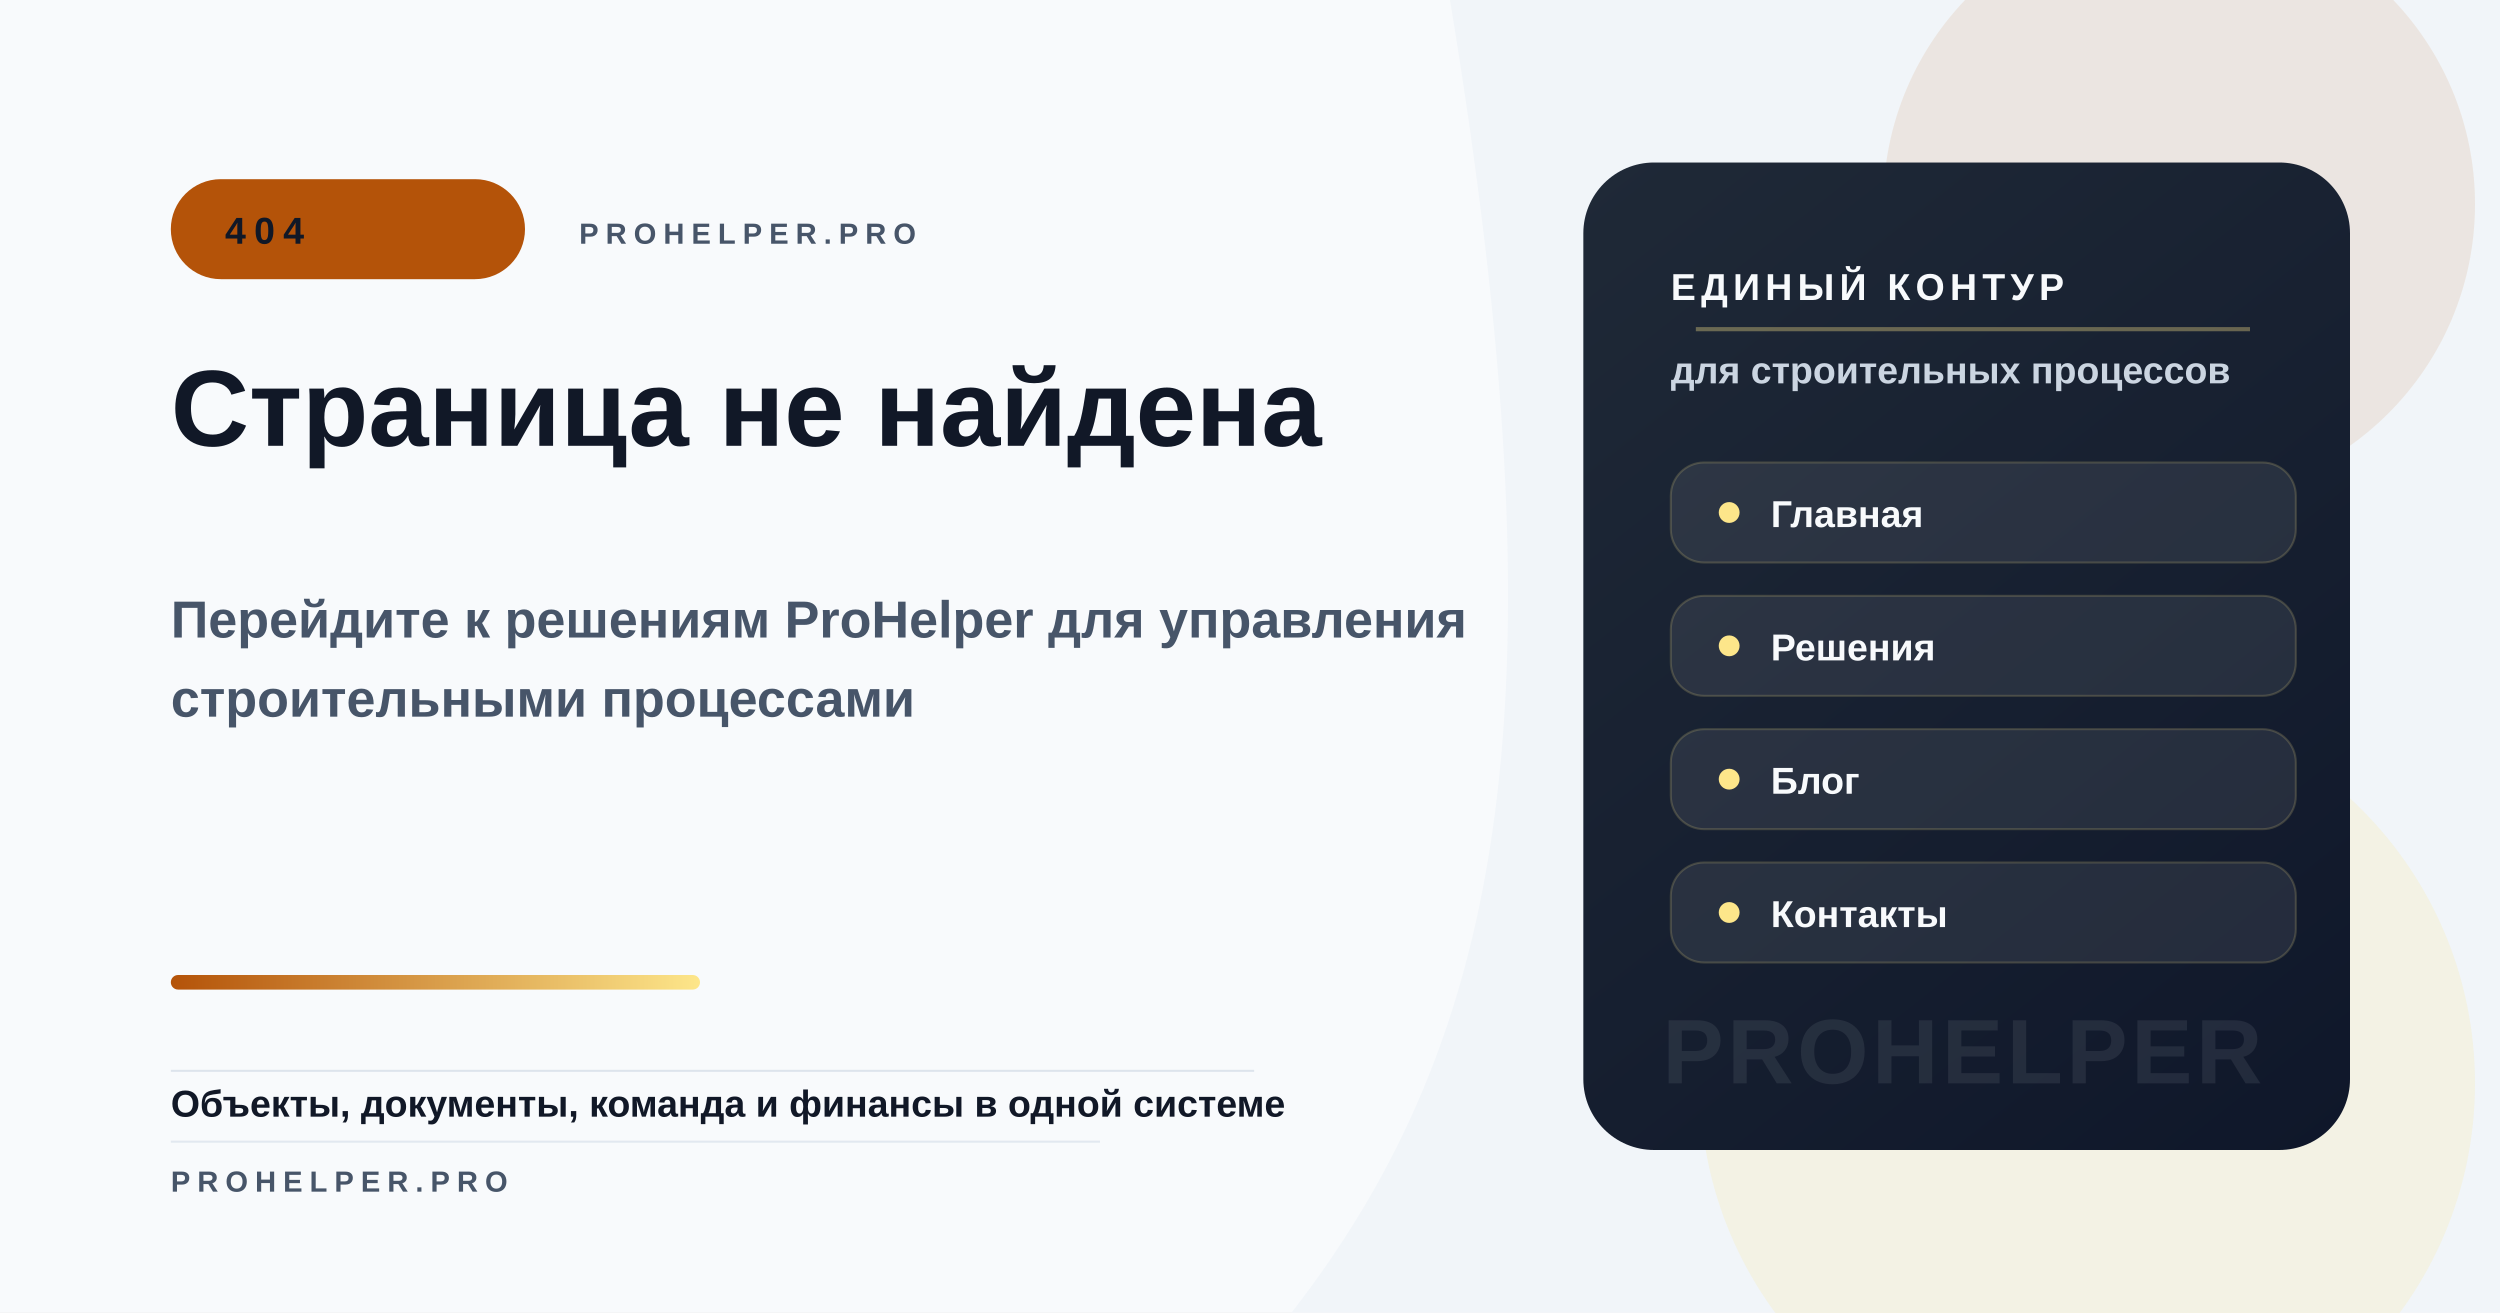
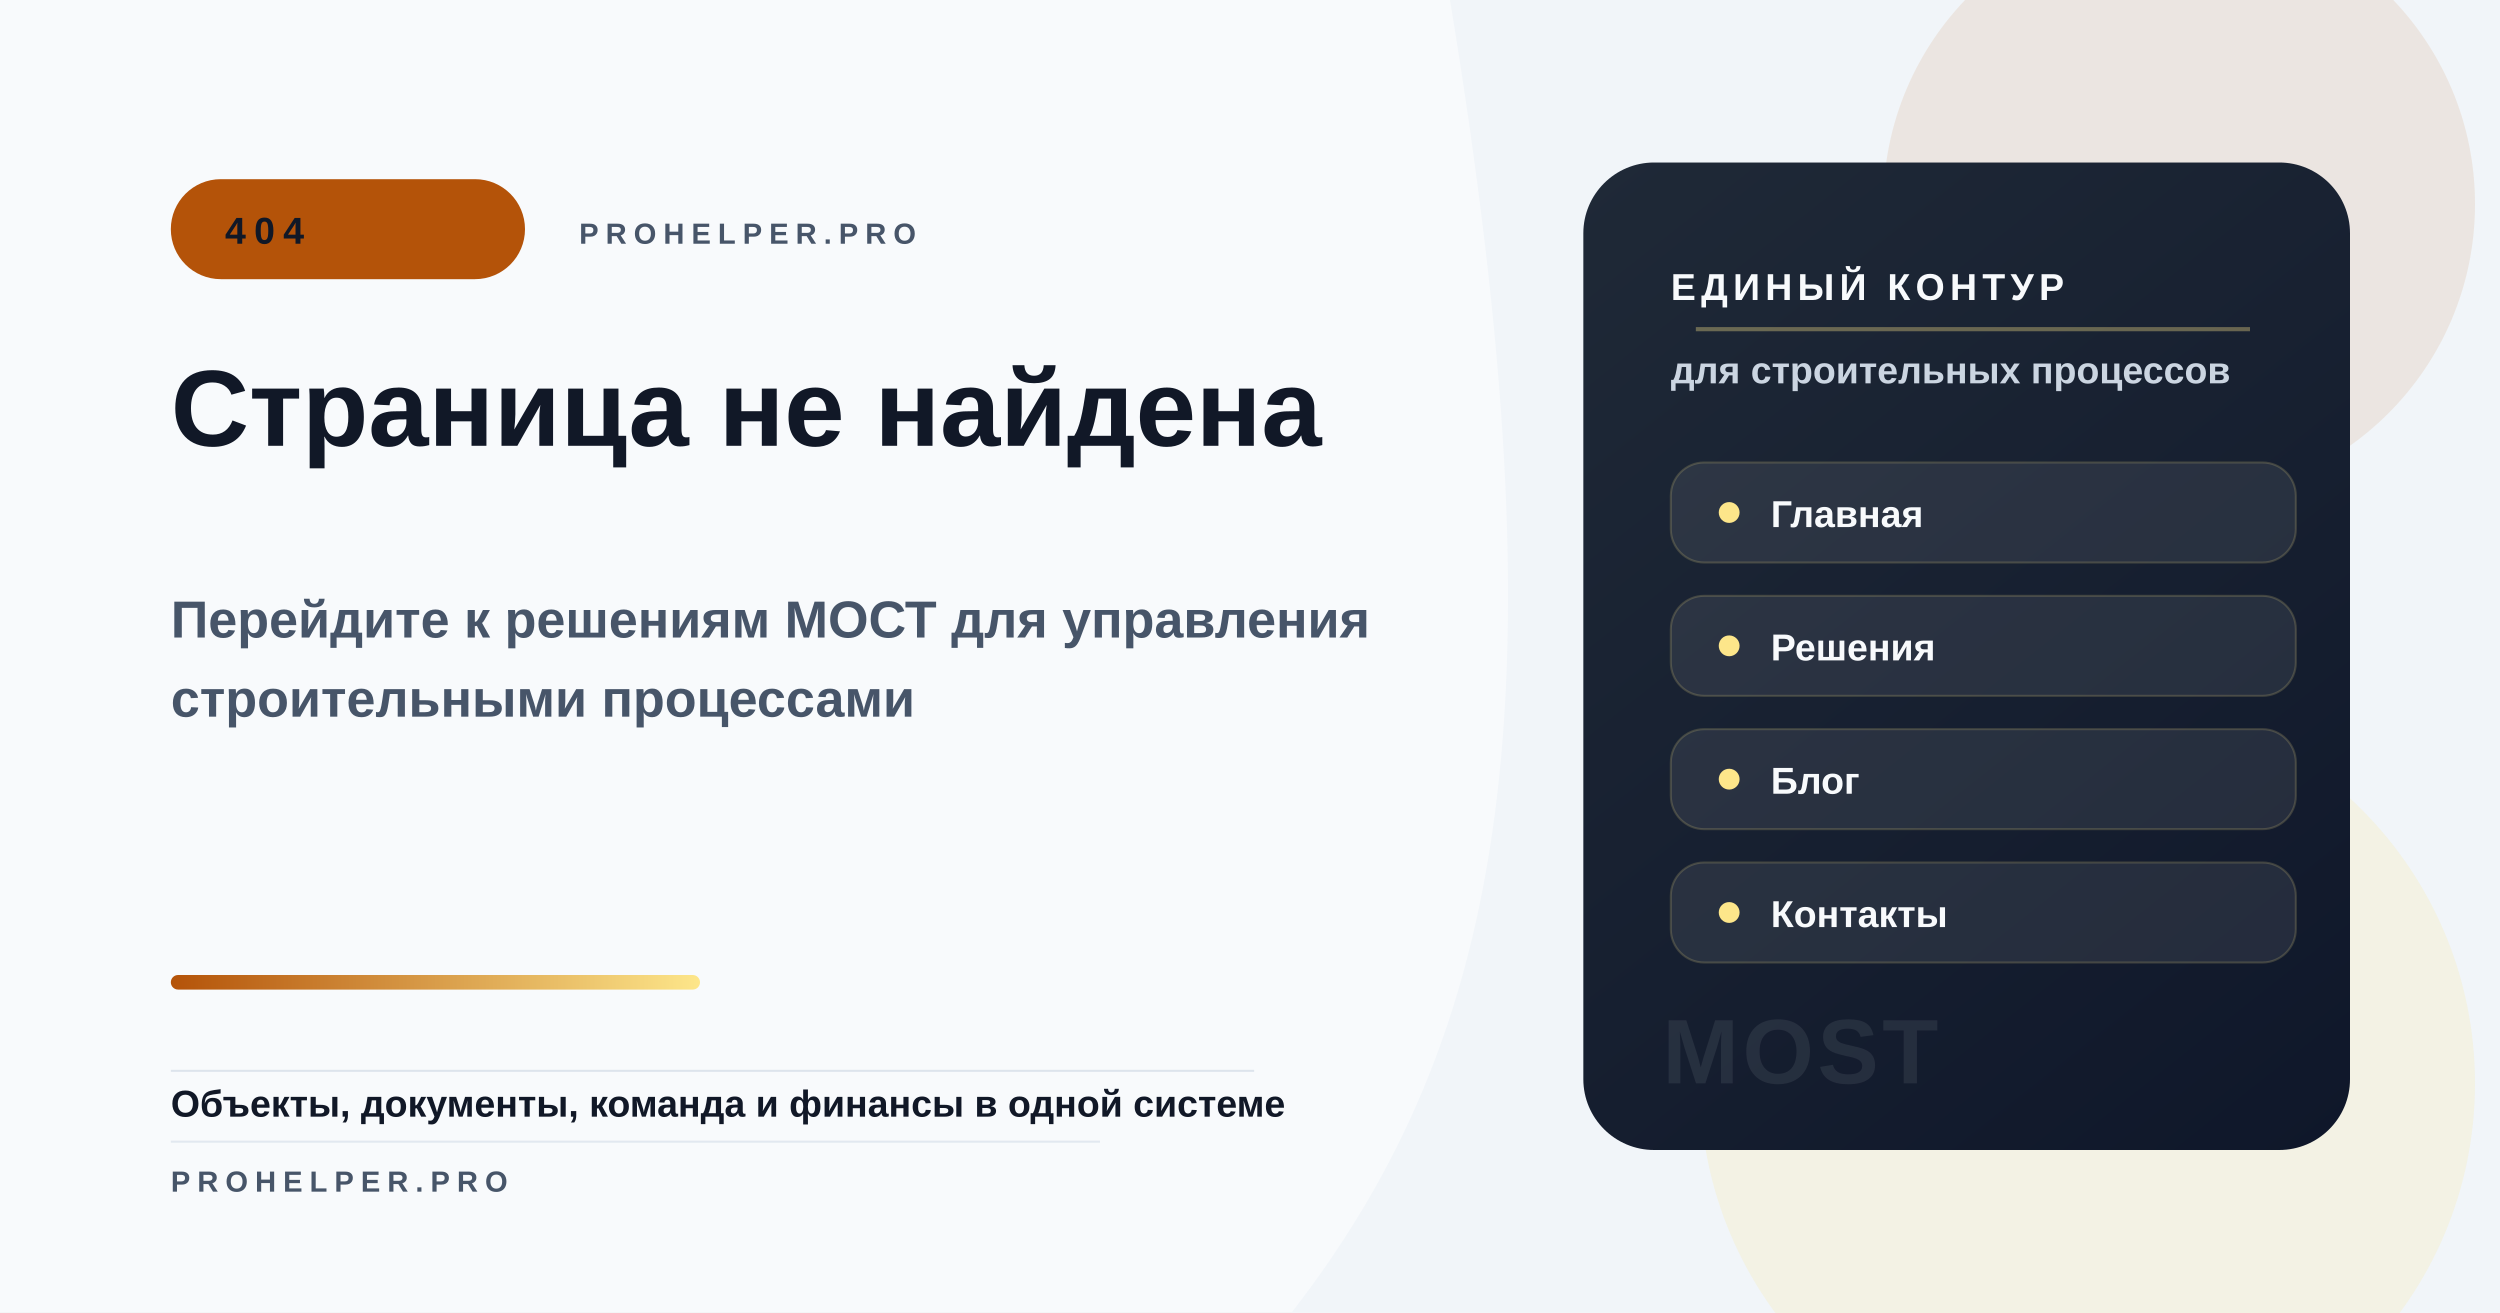
<svg xmlns="http://www.w3.org/2000/svg" width="1200" height="630" viewBox="0 0 1200 630" fill="none">
  <defs>
    <linearGradient id="panel-404" x1="760" y1="82" x2="1128" y2="548" gradientUnits="userSpaceOnUse">
      <stop stop-color="#1F2937" />
      <stop offset="1" stop-color="#0F172A" />
    </linearGradient>
    <linearGradient id="accent-404" x1="0" y1="0" x2="1" y2="0">
      <stop stop-color="#B45309" />
      <stop offset="1" stop-color="#FDE68A" />
    </linearGradient>
    <style>
      .brand { font-family: 'Segoe UI', Arial, sans-serif; font-size: 18px; font-weight: 800; letter-spacing: 0.22em; fill: #111827; }
      .domain { font-family: 'Segoe UI', Arial, sans-serif; font-size: 14px; font-weight: 700; letter-spacing: 0.24em; fill: #475569; }
      .title { font-family: 'Segoe UI', Arial, sans-serif; font-size: 52px; font-weight: 800; fill: #111827; }
      .subtitle { font-family: 'Segoe UI', Arial, sans-serif; font-size: 25px; font-weight: 600; fill: #475569; }
      .footer { font-family: 'Segoe UI', Arial, sans-serif; font-size: 18px; font-weight: 700; fill: #111827; }
      .panel-title { font-family: 'Segoe UI', Arial, sans-serif; font-size: 18px; font-weight: 800; letter-spacing: 0.14em; fill: #F8FAFC; }
      .panel-copy { font-family: 'Segoe UI', Arial, sans-serif; font-size: 18px; font-weight: 600; fill: #CBD5E1; }
      .capability { font-family: 'Segoe UI', Arial, sans-serif; font-size: 18px; font-weight: 700; fill: #F8FAFC; }
      .stamp { font-family: 'Segoe UI', Arial, sans-serif; font-size: 44px; font-weight: 900; letter-spacing: 0.04em; fill: #F8FAFC; opacity: 0.08; }
    </style>
  </defs>
  <rect width="1200" height="630" fill="#F8FAFC" />
  <path d="M696 0H1200V630H620C724 496 751 334 696 0Z" fill="#F1F5F9" />
  <path d="M82 514H602" stroke="#CBD5E1" stroke-width="1" stroke-opacity="0.6" />
  <path d="M82 548H528" stroke="#E2E8F0" stroke-width="1" />
  <circle cx="1046" cy="98" r="142" fill="#B45309" fill-opacity="0.10" />
  <circle cx="1002" cy="520" r="186" fill="#FDE68A" fill-opacity="0.18" />
  <rect x="760" y="78" width="368" height="474" rx="34" fill="url(#panel-404)" />
  <path d="M814 158H1080" stroke="#FDE68A" stroke-width="2" stroke-opacity="0.35" />
  <text x="802" y="144" class="panel-title">ЕДИНЫЙ КОНТУР</text>
  <text x="802" y="184" class="panel-copy">для строительных процессов</text>
  <g>
    <rect x="802" y="222" width="300" height="48" rx="16" fill="#FFFFFF" fill-opacity="0.08" stroke="#FDE68A" stroke-opacity="0.18" />
    <circle cx="830" cy="246" r="5" fill="#FDE68A" />
    <text x="850" y="253" class="capability">Главная</text>
  </g>
  <g>
    <rect x="802" y="286" width="300" height="48" rx="16" fill="#FFFFFF" fill-opacity="0.08" stroke="#FDE68A" stroke-opacity="0.18" />
    <circle cx="830" cy="310" r="5" fill="#FDE68A" />
    <text x="850" y="317" class="capability">Решения</text>
  </g>
  <g>
    <rect x="802" y="350" width="300" height="48" rx="16" fill="#FFFFFF" fill-opacity="0.08" stroke="#FDE68A" stroke-opacity="0.18" />
    <circle cx="830" cy="374" r="5" fill="#FDE68A" />
    <text x="850" y="381" class="capability">Блог</text>
  </g>
  <g>
    <rect x="802" y="414" width="300" height="48" rx="16" fill="#FFFFFF" fill-opacity="0.08" stroke="#FDE68A" stroke-opacity="0.18" />
    <circle cx="830" cy="438" r="5" fill="#FDE68A" />
    <text x="850" y="445" class="capability">Контакты</text>
  </g>
-   <text x="798" y="520" class="stamp">PROHELPER</text>
+   <text x="798" y="520" class="stamp">MOST</text>
  <rect x="82" y="86" width="170" height="48" rx="24" fill="#B45309" />
  <text x="108" y="117" class="brand" fill="#FFFFFF">404</text>
  <text x="278" y="117" class="domain">PROHELPER.PRO</text>
  <text x="82" y="214" class="title">Страница не найдена</text>
-   <text x="82" y="306" class="subtitle">Перейдите к решениям ProHelper для управления</text>
+   <text x="82" y="306" class="subtitle">Перейдите к решениям МОСТ для управления</text>
  <text x="82" y="344" class="subtitle">строительными процессами</text>
  <rect x="82" y="468" width="254" height="7" rx="3.5" fill="url(#accent-404)" />
  <text x="82" y="536" class="footer">Объекты, документы, команда и финансы в одной системе</text>
  <text x="82" y="572" class="domain">PROHELPER.PRO</text>
</svg>
